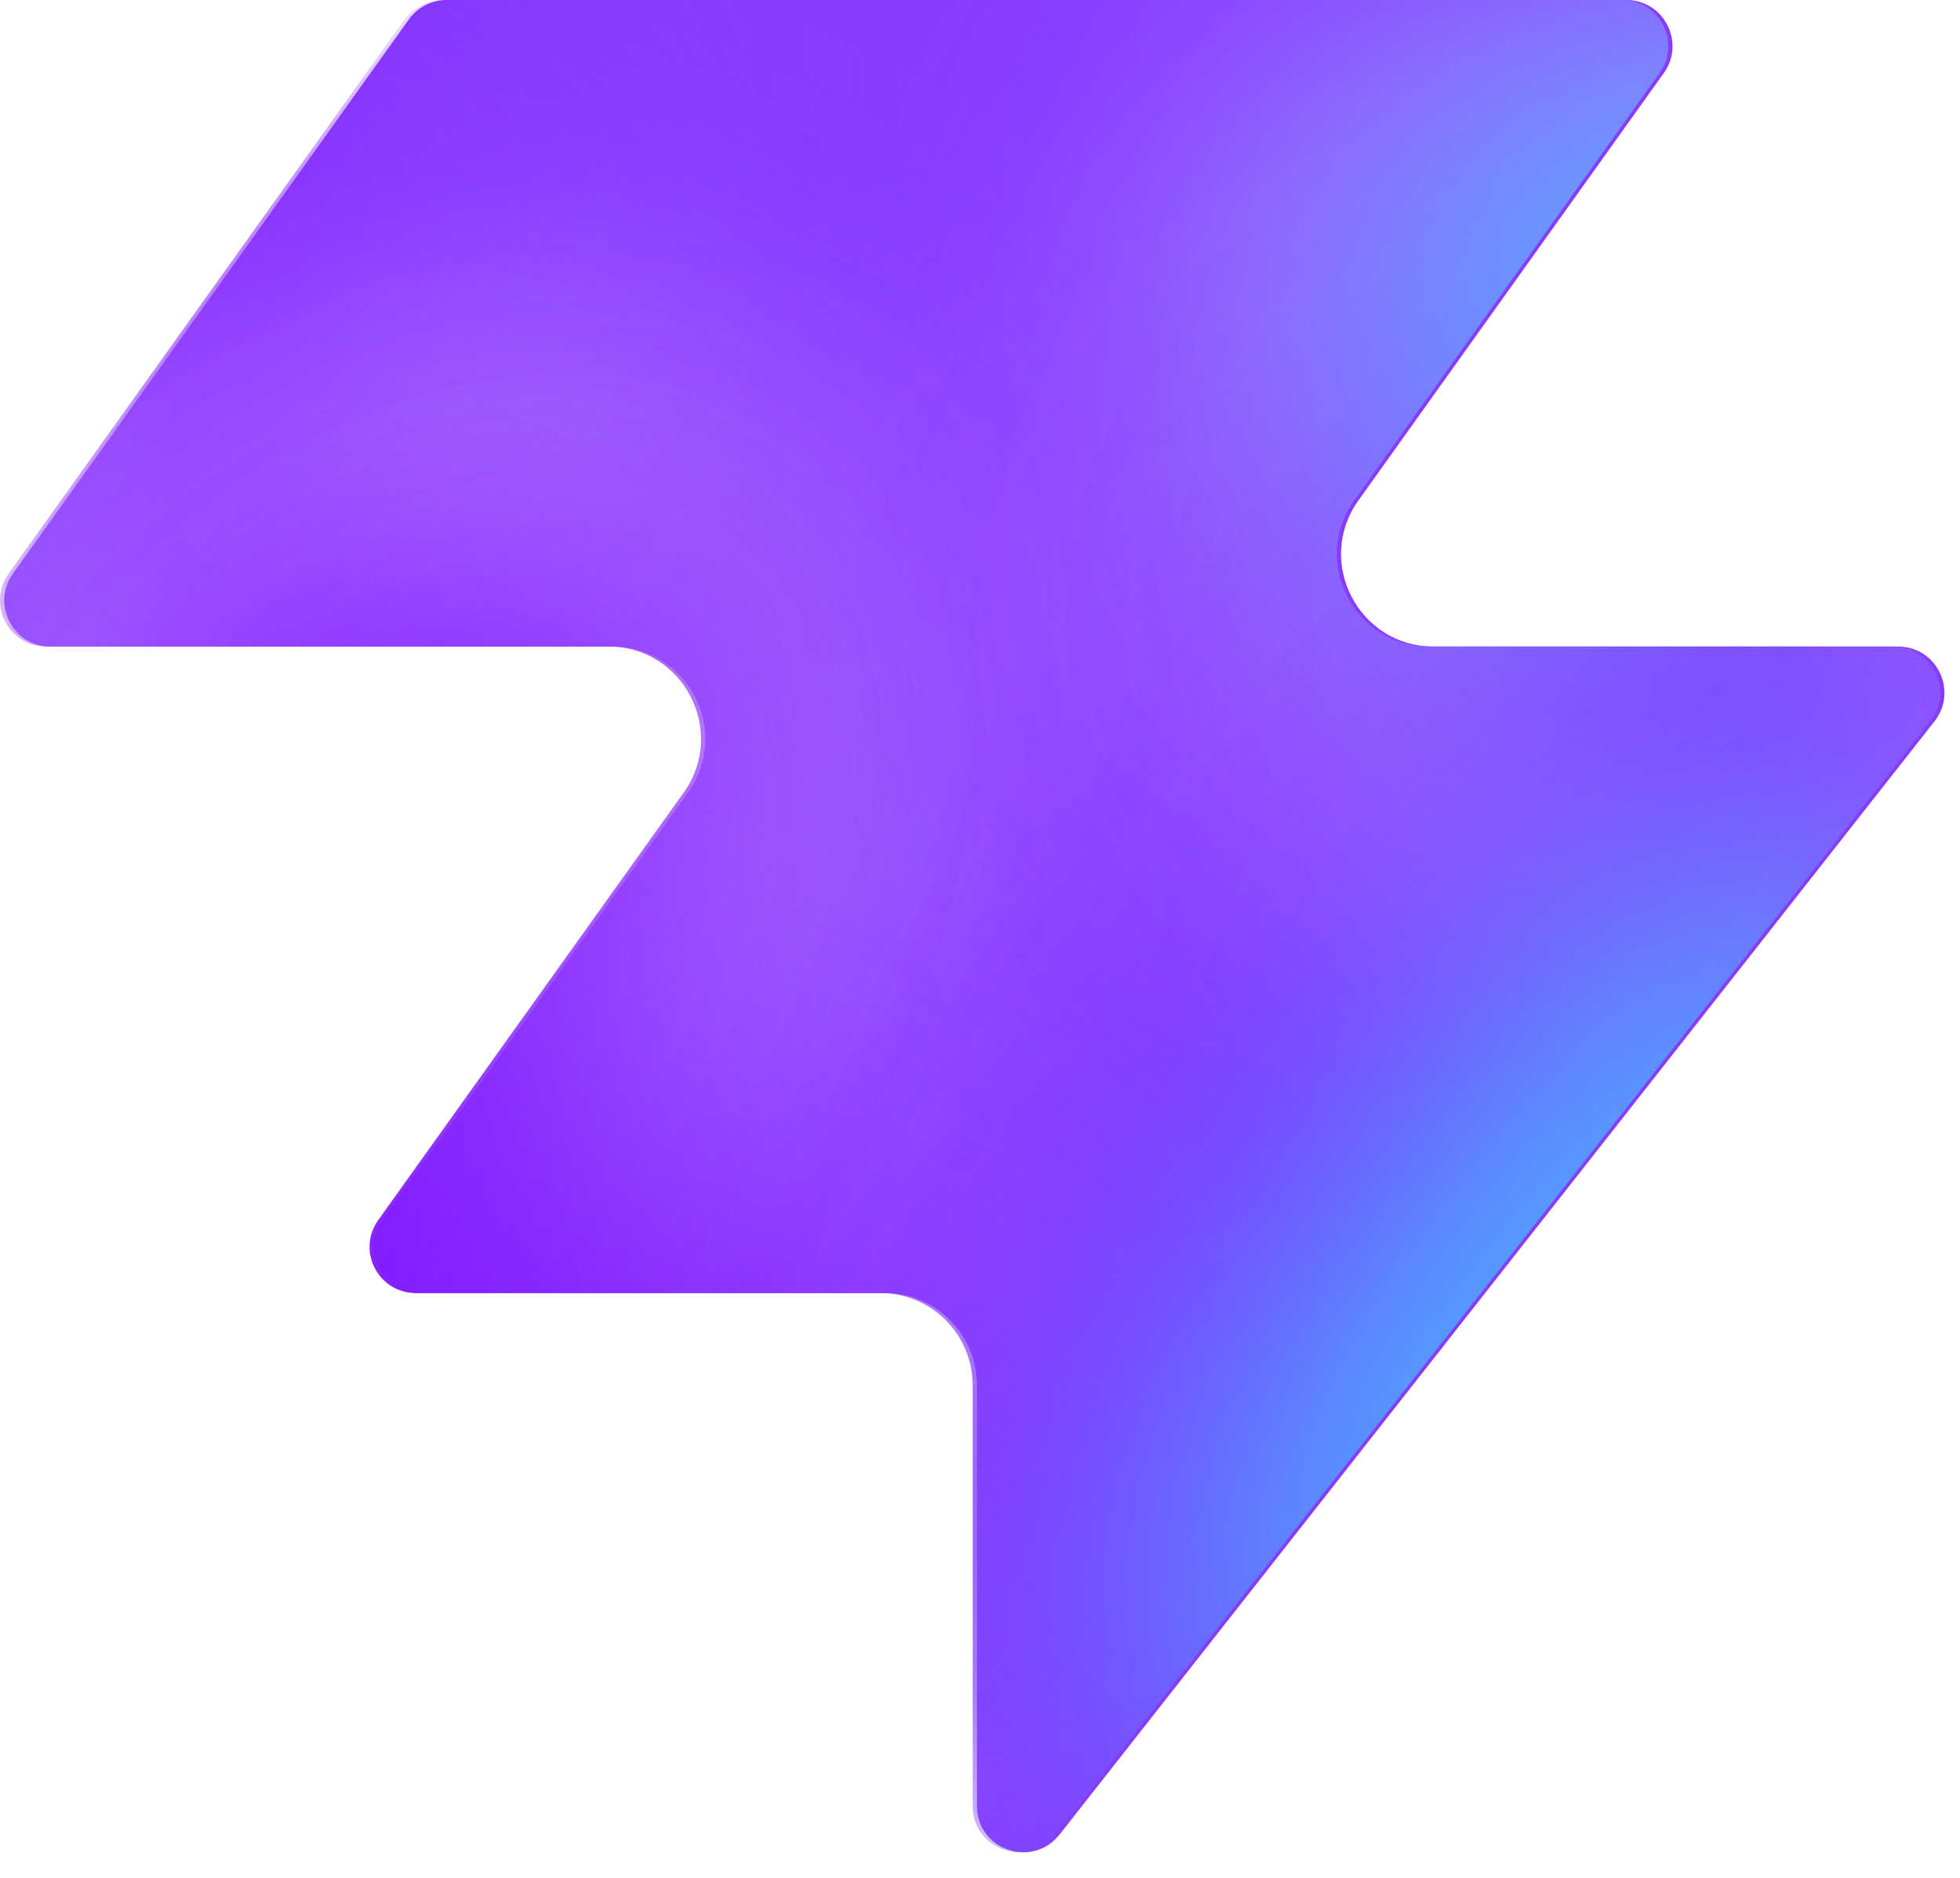
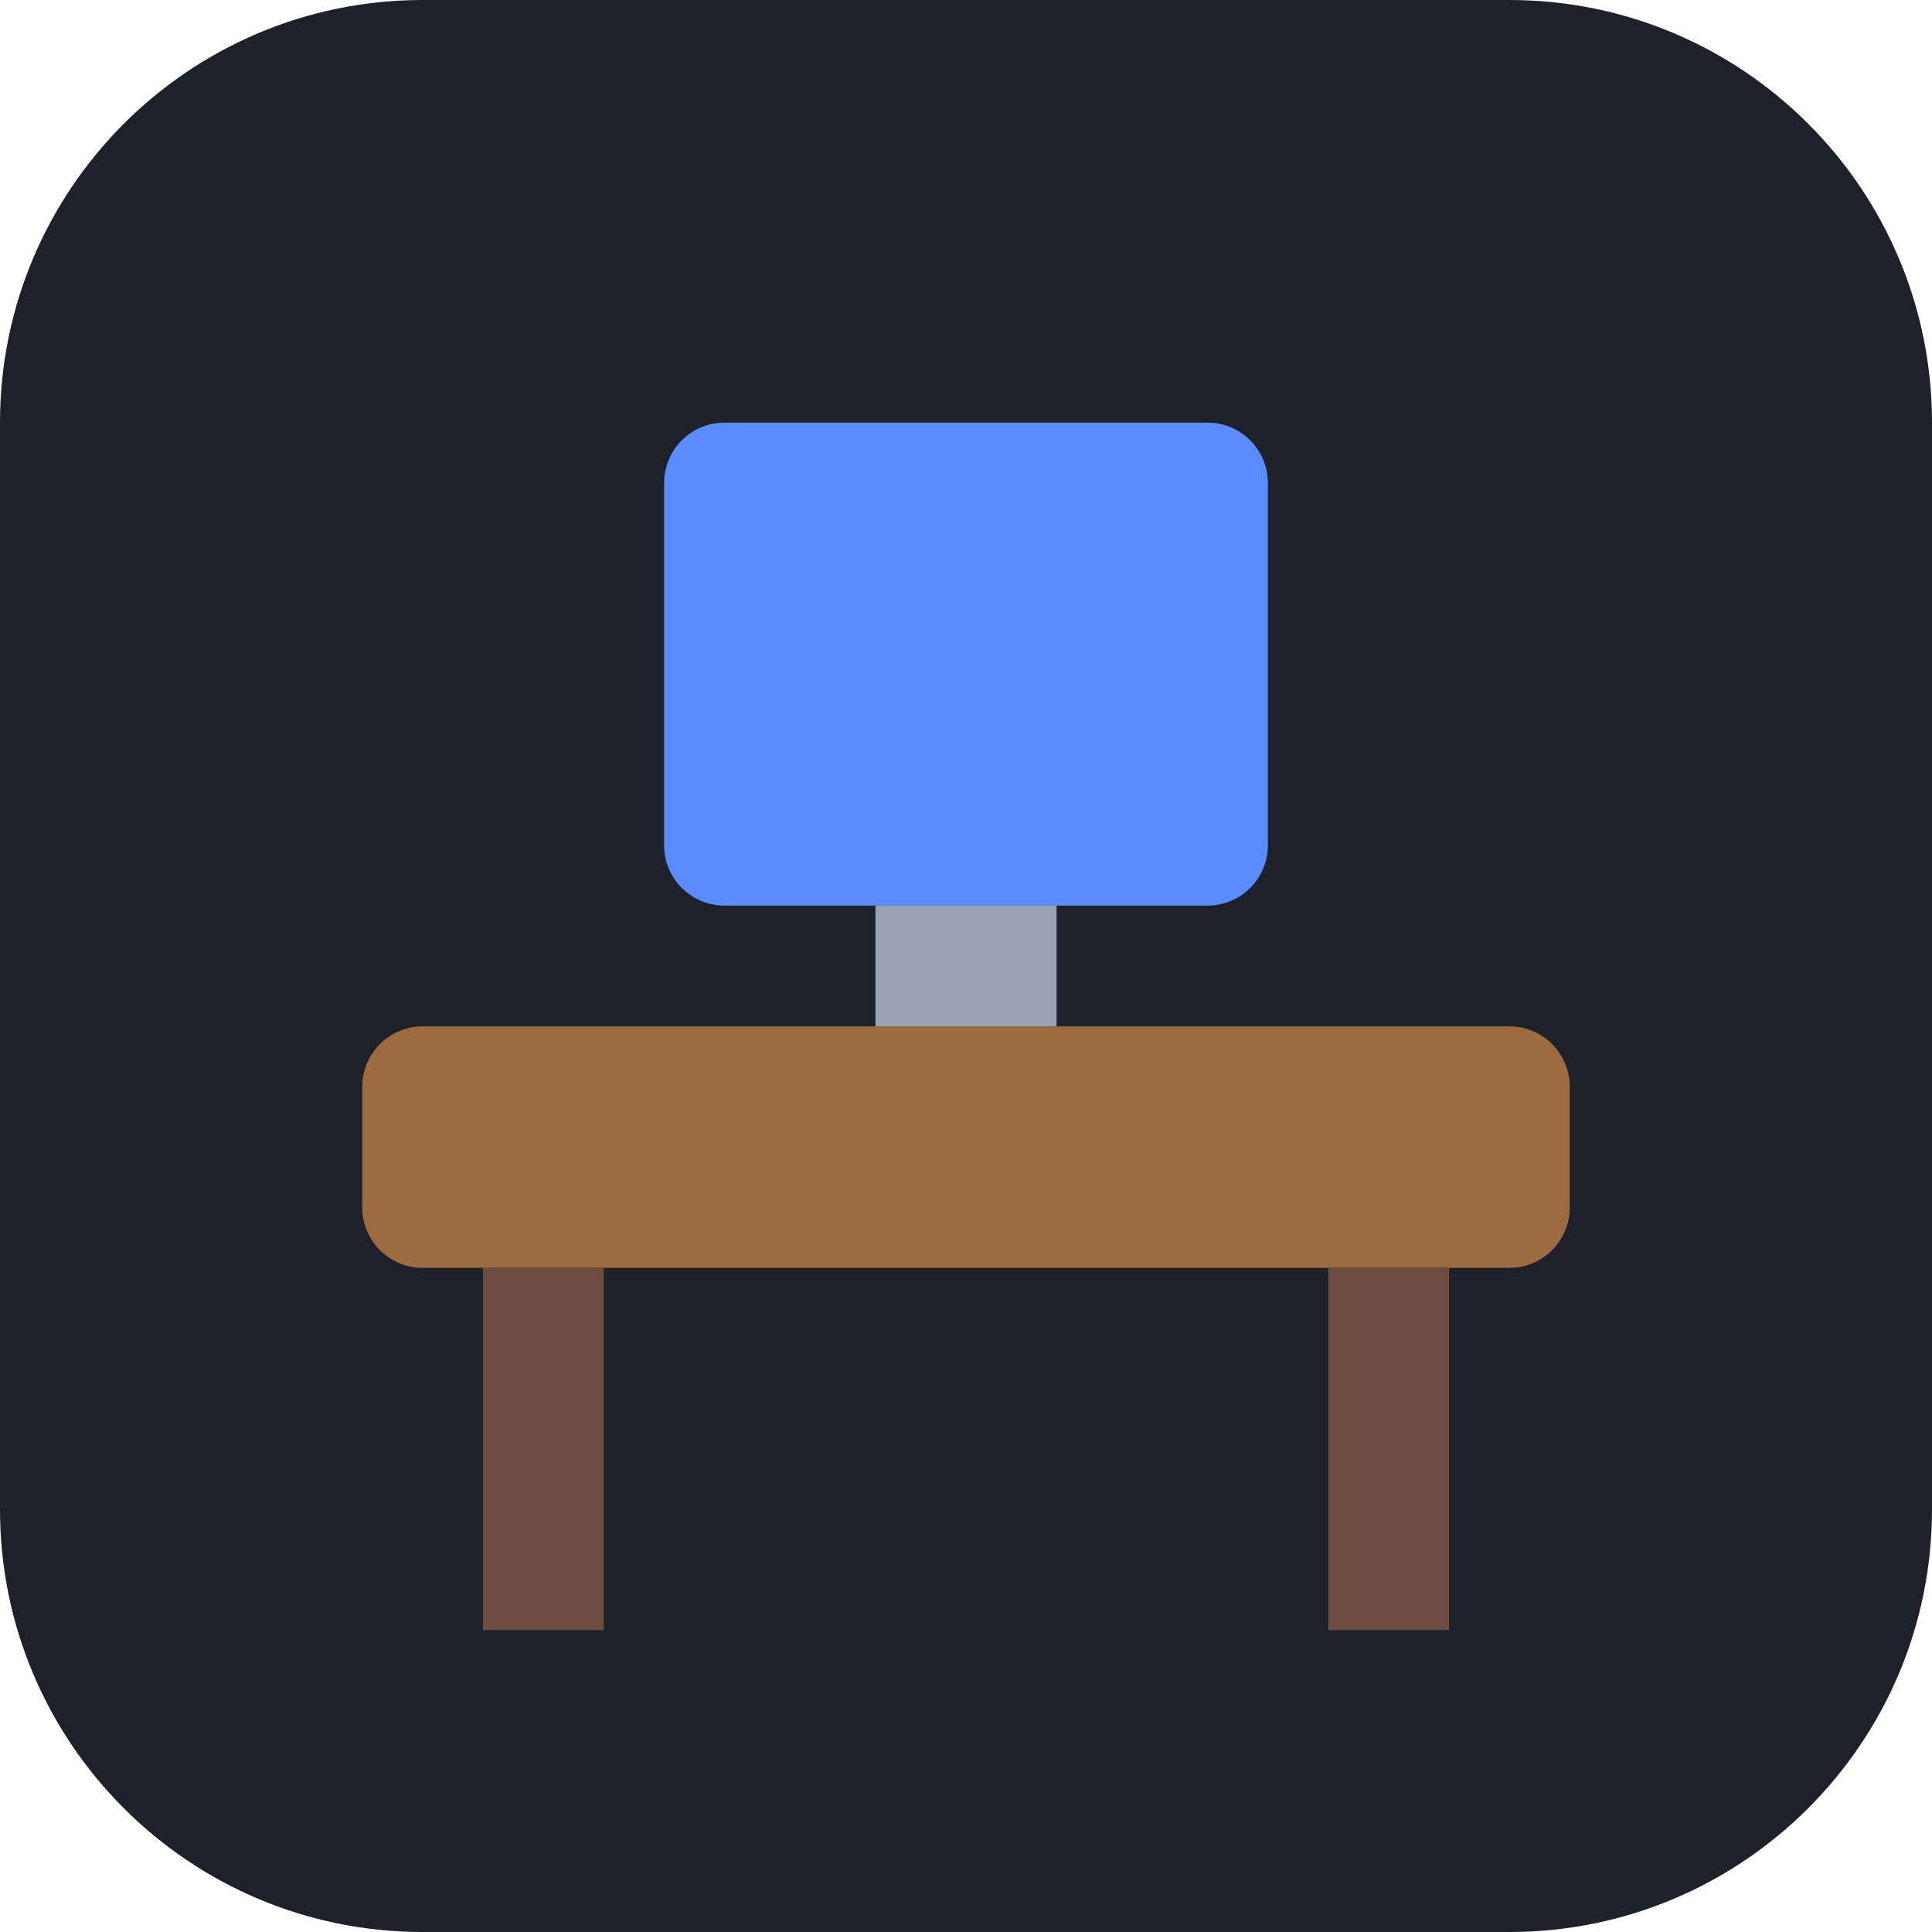
- <svg xmlns="http://www.w3.org/2000/svg" width="48" height="46" fill="none" viewBox="0 0 48 46">
-   <path fill="#863bff" d="M25.946 44.938c-.664.845-2.021.375-2.021-.698V33.937a2.26 2.26 0 0 0-2.262-2.262H10.287c-.92 0-1.456-1.04-.92-1.788l7.48-10.471c1.07-1.497 0-3.578-1.842-3.578H1.237c-.92 0-1.456-1.04-.92-1.788L10.013.474c.214-.297.556-.474.92-.474h28.894c.92 0 1.456 1.04.92 1.788l-7.48 10.471c-1.07 1.498 0 3.579 1.842 3.579h11.377c.943 0 1.473 1.088.89 1.83L25.947 44.94z" style="fill:#863bff;fill:color(display-p3 .525 .23 1);fill-opacity:1" />
-   <mask id="a" width="48" height="46" x="0" y="0" maskUnits="userSpaceOnUse" style="mask-type:alpha">
-     <path fill="#000" d="M25.842 44.938c-.664.844-2.021.375-2.021-.698V33.937a2.26 2.26 0 0 0-2.262-2.262H10.183c-.92 0-1.456-1.04-.92-1.788l7.48-10.471c1.07-1.498 0-3.579-1.842-3.579H1.133c-.92 0-1.456-1.04-.92-1.787L9.91.473c.214-.297.556-.474.92-.474h28.894c.92 0 1.456 1.04.92 1.788l-7.48 10.471c-1.07 1.498 0 3.578 1.842 3.578h11.377c.943 0 1.473 1.088.89 1.832L25.843 44.94z" style="fill:#000;fill-opacity:1" />
-   </mask>
-   <g mask="url(#a)">
-     <g filter="url(#b)">
-       <ellipse cx="5.508" cy="14.704" fill="#ede6ff" rx="5.508" ry="14.704" style="fill:#ede6ff;fill:color(display-p3 .927 .903 1);fill-opacity:1" transform="matrix(.00324 1 1 -.00324 -4.47 31.516)" />
-     </g>
-     <g filter="url(#c)">
-       <ellipse cx="10.399" cy="29.851" fill="#ede6ff" rx="10.399" ry="29.851" style="fill:#ede6ff;fill:color(display-p3 .927 .903 1);fill-opacity:1" transform="matrix(.00324 1 1 -.00324 -39.328 7.883)" />
-     </g>
-     <g filter="url(#d)">
-       <ellipse cx="5.508" cy="30.487" fill="#7e14ff" rx="5.508" ry="30.487" style="fill:#7e14ff;fill:color(display-p3 .492 .077 1);fill-opacity:1" transform="rotate(89.814 -25.913 -14.639)scale(1 -1)" />
-     </g>
-     <g filter="url(#e)">
-       <ellipse cx="5.508" cy="30.599" fill="#7e14ff" rx="5.508" ry="30.599" style="fill:#7e14ff;fill:color(display-p3 .492 .077 1);fill-opacity:1" transform="rotate(89.814 -32.644 -3.334)scale(1 -1)" />
-     </g>
-     <g filter="url(#f)">
-       <ellipse cx="5.508" cy="30.599" fill="#7e14ff" rx="5.508" ry="30.599" style="fill:#7e14ff;fill:color(display-p3 .492 .077 1);fill-opacity:1" transform="matrix(.00324 1 1 -.00324 -34.34 30.47)" />
-     </g>
-     <g filter="url(#g)">
-       <ellipse cx="14.072" cy="22.078" fill="#ede6ff" rx="14.072" ry="22.078" style="fill:#ede6ff;fill:color(display-p3 .927 .903 1);fill-opacity:1" transform="rotate(93.35 24.506 48.493)scale(-1 1)" />
-     </g>
-     <g filter="url(#h)">
-       <ellipse cx="3.47" cy="21.501" fill="#7e14ff" rx="3.47" ry="21.501" style="fill:#7e14ff;fill:color(display-p3 .492 .077 1);fill-opacity:1" transform="rotate(89.009 28.708 47.59)scale(-1 1)" />
-     </g>
-     <g filter="url(#i)">
-       <ellipse cx="3.47" cy="21.501" fill="#7e14ff" rx="3.47" ry="21.501" style="fill:#7e14ff;fill:color(display-p3 .492 .077 1);fill-opacity:1" transform="rotate(89.009 28.708 47.59)scale(-1 1)" />
-     </g>
-     <g filter="url(#j)">
-       <ellipse cx=".387" cy="8.972" fill="#7e14ff" rx="4.407" ry="29.108" style="fill:#7e14ff;fill:color(display-p3 .492 .077 1);fill-opacity:1" transform="rotate(39.51 .387 8.972)" />
-     </g>
-     <g filter="url(#k)">
-       <ellipse cx="47.523" cy="-6.092" fill="#7e14ff" rx="4.407" ry="29.108" style="fill:#7e14ff;fill:color(display-p3 .492 .077 1);fill-opacity:1" transform="rotate(37.892 47.523 -6.092)" />
-     </g>
-     <g filter="url(#l)">
-       <ellipse cx="41.412" cy="6.333" fill="#47bfff" rx="5.971" ry="9.665" style="fill:#47bfff;fill:color(display-p3 .28 .748 1);fill-opacity:1" transform="rotate(37.892 41.412 6.333)" />
-     </g>
-     <g filter="url(#m)">
-       <ellipse cx="-1.879" cy="38.332" fill="#7e14ff" rx="4.407" ry="29.108" style="fill:#7e14ff;fill:color(display-p3 .492 .077 1);fill-opacity:1" transform="rotate(37.892 -1.88 38.332)" />
-     </g>
-     <g filter="url(#n)">
-       <ellipse cx="-1.879" cy="38.332" fill="#7e14ff" rx="4.407" ry="29.108" style="fill:#7e14ff;fill:color(display-p3 .492 .077 1);fill-opacity:1" transform="rotate(37.892 -1.88 38.332)" />
-     </g>
-     <g filter="url(#o)">
-       <ellipse cx="35.651" cy="29.907" fill="#7e14ff" rx="4.407" ry="29.108" style="fill:#7e14ff;fill:color(display-p3 .492 .077 1);fill-opacity:1" transform="rotate(37.892 35.651 29.907)" />
-     </g>
-     <g filter="url(#p)">
-       <ellipse cx="38.418" cy="32.4" fill="#47bfff" rx="5.971" ry="15.297" style="fill:#47bfff;fill:color(display-p3 .28 .748 1);fill-opacity:1" transform="rotate(37.892 38.418 32.4)" />
-     </g>
-   </g>
-   <defs>
-     <filter id="b" width="60.045" height="41.654" x="-19.77" y="16.149" color-interpolation-filters="sRGB" filterUnits="userSpaceOnUse">
-       <feFlood flood-opacity="0" result="BackgroundImageFix" />
-       <feBlend in="SourceGraphic" in2="BackgroundImageFix" result="shape" />
-       <feGaussianBlur result="effect1_foregroundBlur_2002_17158" stdDeviation="7.659" />
-     </filter>
-     <filter id="c" width="90.34" height="51.437" x="-54.613" y="-7.533" color-interpolation-filters="sRGB" filterUnits="userSpaceOnUse">
-       <feFlood flood-opacity="0" result="BackgroundImageFix" />
-       <feBlend in="SourceGraphic" in2="BackgroundImageFix" result="shape" />
-       <feGaussianBlur result="effect1_foregroundBlur_2002_17158" stdDeviation="7.659" />
-     </filter>
-     <filter id="d" width="79.355" height="29.4" x="-49.64" y="2.03" color-interpolation-filters="sRGB" filterUnits="userSpaceOnUse">
-       <feFlood flood-opacity="0" result="BackgroundImageFix" />
-       <feBlend in="SourceGraphic" in2="BackgroundImageFix" result="shape" />
-       <feGaussianBlur result="effect1_foregroundBlur_2002_17158" stdDeviation="4.596" />
-     </filter>
-     <filter id="e" width="79.579" height="29.4" x="-45.045" y="20.029" color-interpolation-filters="sRGB" filterUnits="userSpaceOnUse">
-       <feFlood flood-opacity="0" result="BackgroundImageFix" />
-       <feBlend in="SourceGraphic" in2="BackgroundImageFix" result="shape" />
-       <feGaussianBlur result="effect1_foregroundBlur_2002_17158" stdDeviation="4.596" />
-     </filter>
-     <filter id="f" width="79.579" height="29.4" x="-43.513" y="21.178" color-interpolation-filters="sRGB" filterUnits="userSpaceOnUse">
-       <feFlood flood-opacity="0" result="BackgroundImageFix" />
-       <feBlend in="SourceGraphic" in2="BackgroundImageFix" result="shape" />
-       <feGaussianBlur result="effect1_foregroundBlur_2002_17158" stdDeviation="4.596" />
-     </filter>
-     <filter id="g" width="74.749" height="58.852" x="15.756" y="-17.901" color-interpolation-filters="sRGB" filterUnits="userSpaceOnUse">
-       <feFlood flood-opacity="0" result="BackgroundImageFix" />
-       <feBlend in="SourceGraphic" in2="BackgroundImageFix" result="shape" />
-       <feGaussianBlur result="effect1_foregroundBlur_2002_17158" stdDeviation="7.659" />
-     </filter>
-     <filter id="h" width="61.377" height="25.362" x="23.548" y="2.284" color-interpolation-filters="sRGB" filterUnits="userSpaceOnUse">
-       <feFlood flood-opacity="0" result="BackgroundImageFix" />
-       <feBlend in="SourceGraphic" in2="BackgroundImageFix" result="shape" />
-       <feGaussianBlur result="effect1_foregroundBlur_2002_17158" stdDeviation="4.596" />
-     </filter>
-     <filter id="i" width="61.377" height="25.362" x="23.548" y="2.284" color-interpolation-filters="sRGB" filterUnits="userSpaceOnUse">
-       <feFlood flood-opacity="0" result="BackgroundImageFix" />
-       <feBlend in="SourceGraphic" in2="BackgroundImageFix" result="shape" />
-       <feGaussianBlur result="effect1_foregroundBlur_2002_17158" stdDeviation="4.596" />
-     </filter>
-     <filter id="j" width="56.045" height="63.649" x="-27.636" y="-22.853" color-interpolation-filters="sRGB" filterUnits="userSpaceOnUse">
-       <feFlood flood-opacity="0" result="BackgroundImageFix" />
-       <feBlend in="SourceGraphic" in2="BackgroundImageFix" result="shape" />
-       <feGaussianBlur result="effect1_foregroundBlur_2002_17158" stdDeviation="4.596" />
-     </filter>
-     <filter id="k" width="54.814" height="64.646" x="20.116" y="-38.415" color-interpolation-filters="sRGB" filterUnits="userSpaceOnUse">
-       <feFlood flood-opacity="0" result="BackgroundImageFix" />
-       <feBlend in="SourceGraphic" in2="BackgroundImageFix" result="shape" />
-       <feGaussianBlur result="effect1_foregroundBlur_2002_17158" stdDeviation="4.596" />
-     </filter>
-     <filter id="l" width="33.541" height="35.313" x="24.641" y="-11.323" color-interpolation-filters="sRGB" filterUnits="userSpaceOnUse">
-       <feFlood flood-opacity="0" result="BackgroundImageFix" />
-       <feBlend in="SourceGraphic" in2="BackgroundImageFix" result="shape" />
-       <feGaussianBlur result="effect1_foregroundBlur_2002_17158" stdDeviation="4.596" />
-     </filter>
-     <filter id="m" width="54.814" height="64.646" x="-29.286" y="6.009" color-interpolation-filters="sRGB" filterUnits="userSpaceOnUse">
-       <feFlood flood-opacity="0" result="BackgroundImageFix" />
-       <feBlend in="SourceGraphic" in2="BackgroundImageFix" result="shape" />
-       <feGaussianBlur result="effect1_foregroundBlur_2002_17158" stdDeviation="4.596" />
-     </filter>
-     <filter id="n" width="54.814" height="64.646" x="-29.286" y="6.009" color-interpolation-filters="sRGB" filterUnits="userSpaceOnUse">
-       <feFlood flood-opacity="0" result="BackgroundImageFix" />
-       <feBlend in="SourceGraphic" in2="BackgroundImageFix" result="shape" />
-       <feGaussianBlur result="effect1_foregroundBlur_2002_17158" stdDeviation="4.596" />
-     </filter>
-     <filter id="o" width="54.814" height="64.646" x="8.244" y="-2.416" color-interpolation-filters="sRGB" filterUnits="userSpaceOnUse">
-       <feFlood flood-opacity="0" result="BackgroundImageFix" />
-       <feBlend in="SourceGraphic" in2="BackgroundImageFix" result="shape" />
-       <feGaussianBlur result="effect1_foregroundBlur_2002_17158" stdDeviation="4.596" />
-     </filter>
-     <filter id="p" width="39.409" height="43.623" x="18.713" y="10.588" color-interpolation-filters="sRGB" filterUnits="userSpaceOnUse">
-       <feFlood flood-opacity="0" result="BackgroundImageFix" />
-       <feBlend in="SourceGraphic" in2="BackgroundImageFix" result="shape" />
-       <feGaussianBlur result="effect1_foregroundBlur_2002_17158" stdDeviation="4.596" />
-     </filter>
-   </defs>
+ <svg xmlns="http://www.w3.org/2000/svg" viewBox="0 0 64 64">
+   <rect width="64" height="64" rx="14" fill="#1e202a" />
+   <rect x="12" y="34" width="40" height="8" rx="2" fill="#9c6b3f" />
+   <rect x="16" y="42" width="4" height="12" fill="#6d4c41" />
+   <rect x="44" y="42" width="4" height="12" fill="#6d4c41" />
+   <rect x="22" y="14" width="20" height="16" rx="2" fill="#5b8cff" />
+   <rect x="29" y="30" width="6" height="4" fill="#9aa3b5" />
</svg>
